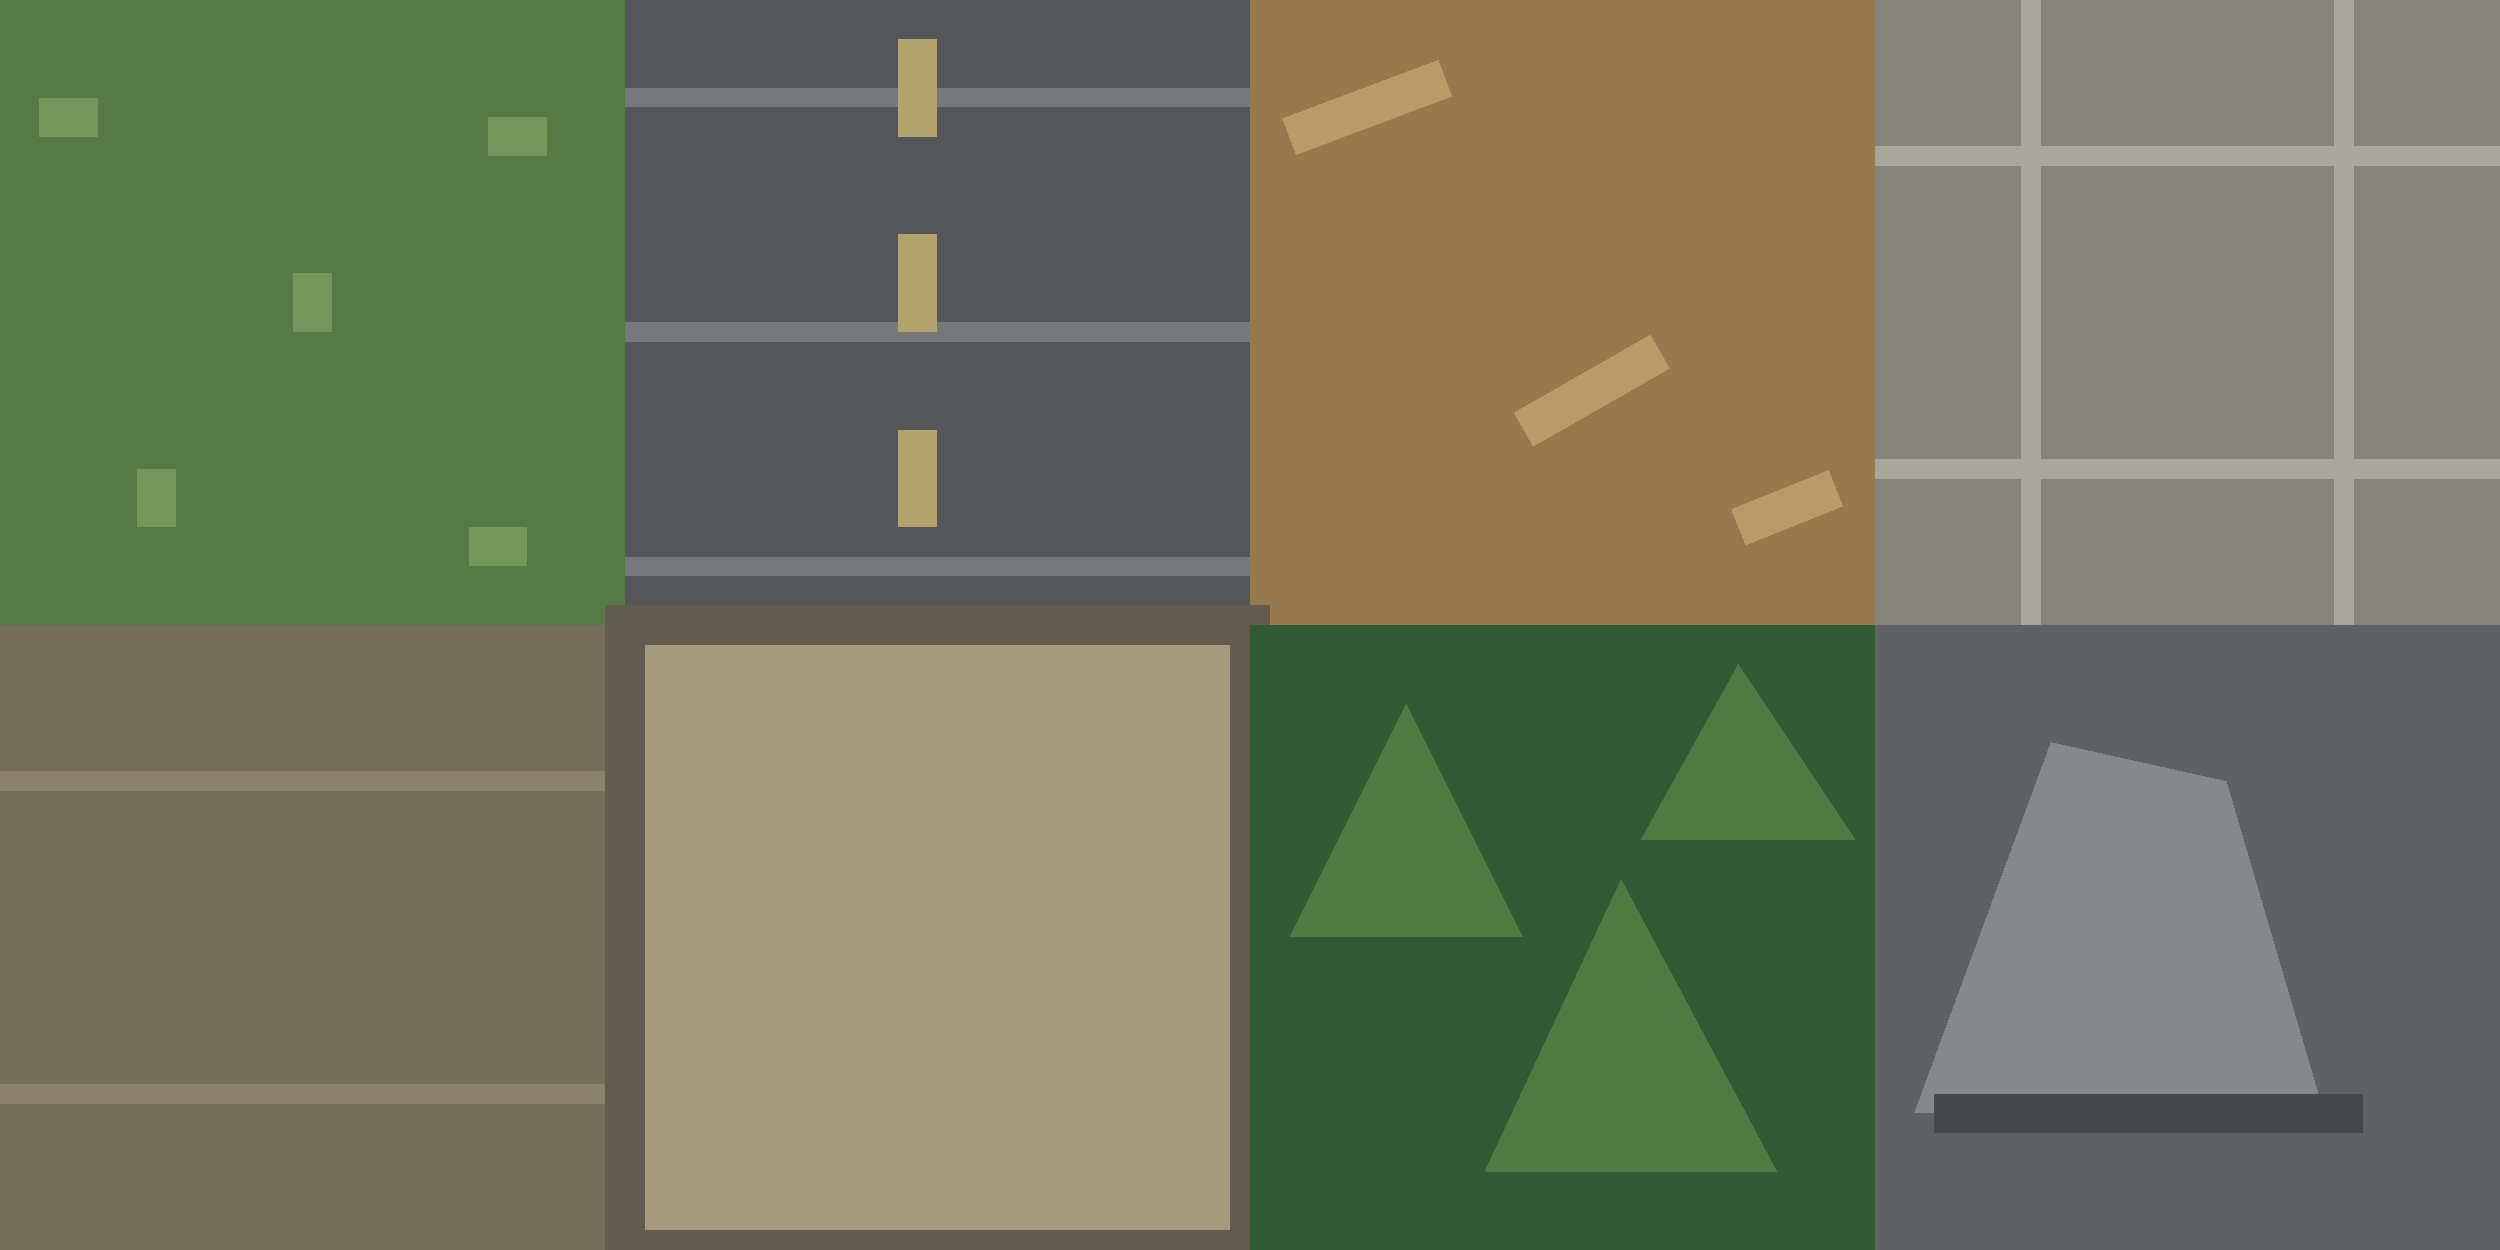
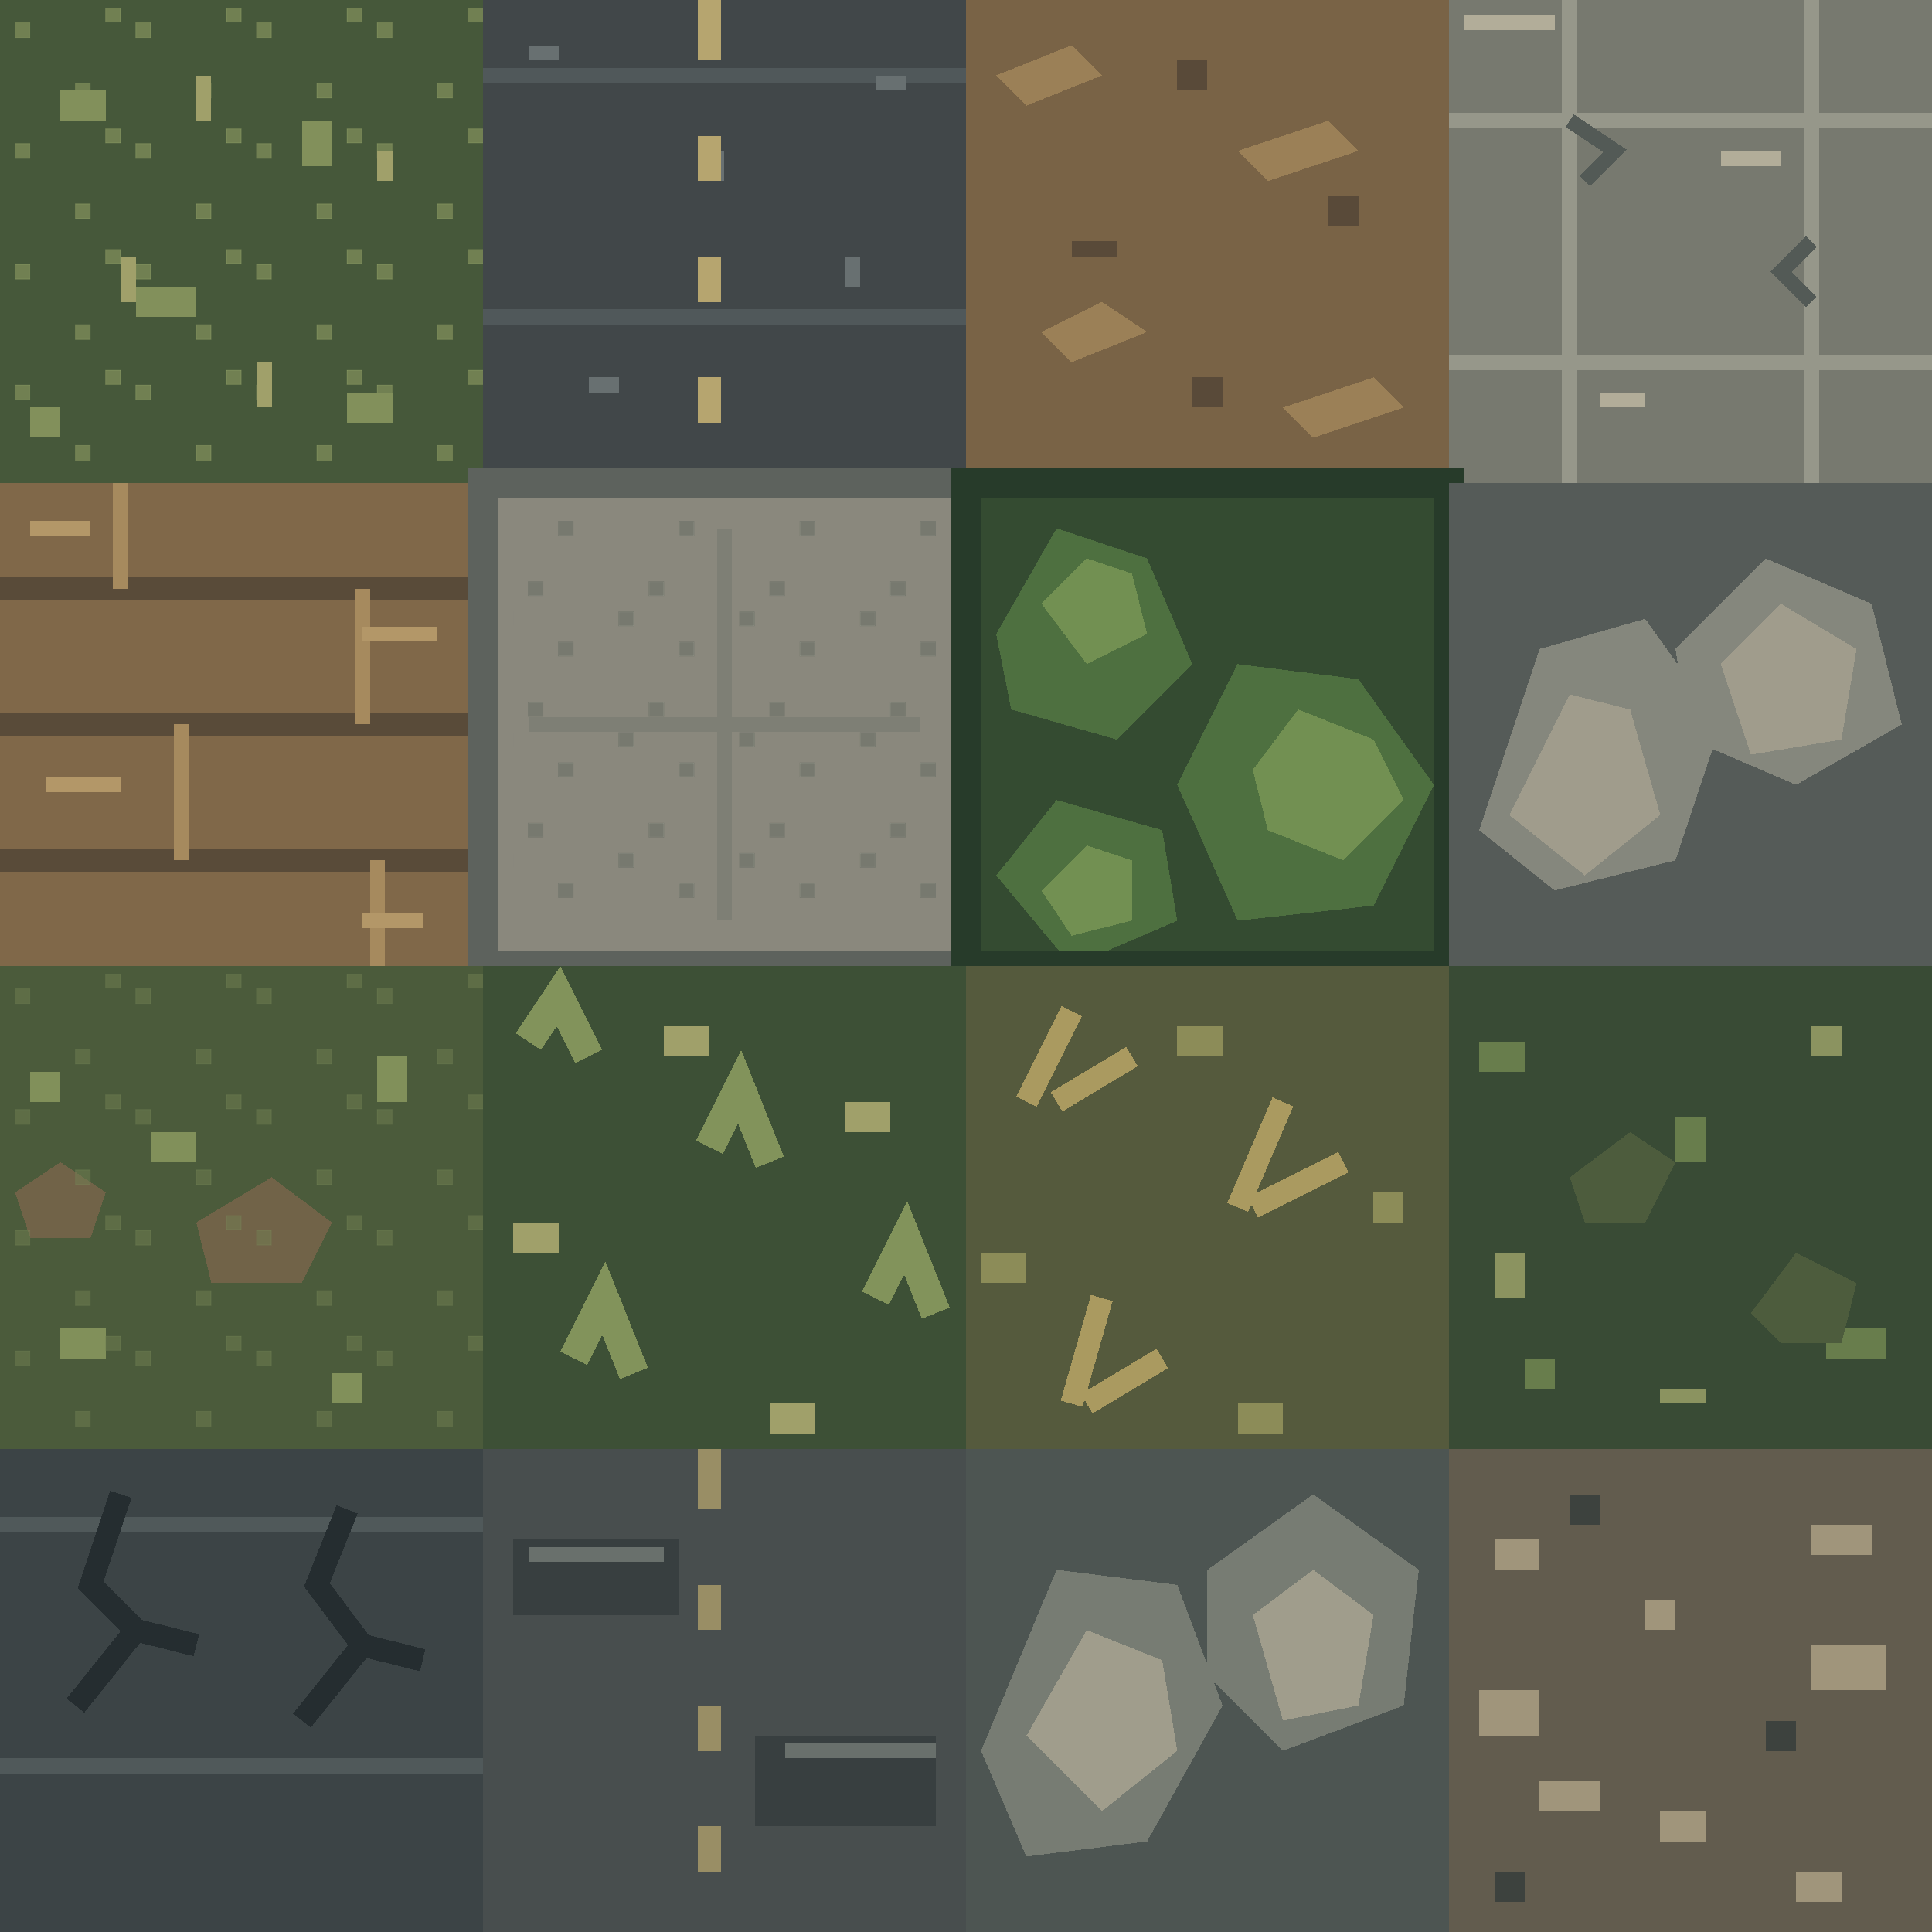
- <svg xmlns="http://www.w3.org/2000/svg" width="128" height="64" viewBox="0 0 128 64" shape-rendering="crispEdges">
-   <rect width="128" height="64" fill="#263b2c" />
+ <svg xmlns="http://www.w3.org/2000/svg" width="128" height="128" viewBox="0 0 128 128" shape-rendering="crispEdges">
+   <defs>
+     <pattern id="grass" width="8" height="8" patternUnits="userSpaceOnUse">
+       <path d="M1 2h1M5 6h1M7 1h1" stroke="#718052" />
+     </pattern>
+     <pattern id="grain" width="8" height="8" patternUnits="userSpaceOnUse">
+       <path d="M1 1h1M5 3h1M3 7h1" stroke="#77796f" />
+     </pattern>
+   </defs>
  <g>
-     <rect x="0" y="0" width="32" height="32" fill="#547a45" />
-     <path d="M2 5h3v2H2zm13 9h2v3h-2zm10-8h3v2h-3zM7 24h2v3H7zm17 3h3v2h-3z" fill="#73965a" />
-     <rect x="32" y="0" width="32" height="32" fill="#55565a" />
-     <path d="M32 5h32M32 17h32M32 29h32" stroke="#77787b" stroke-width="1" />
-     <path d="M47 2v5m0 5v5m0 5v5" stroke="#b3a36c" stroke-width="2" />
-     <rect x="64" y="0" width="32" height="32" fill="#98794e" />
-     <path d="M66 7l8-3m4 18 7-4m4 9 5-2" stroke="#b99a68" stroke-width="2" />
-     <rect x="96" y="0" width="32" height="32" fill="#85847a" />
-     <path d="M96 8h32M96 24h32M104 0v32M120 0v32" stroke="#a8a79c" stroke-width="1" />
-     <rect x="0" y="32" width="32" height="32" fill="#766d5a" />
-     <path d="M0 40h32M0 56h32" stroke="#8c826b" stroke-width="1" />
-     <rect x="32" y="32" width="32" height="32" fill="#a69a7d" />
-     <path d="M32 32h32v32H32z" fill="none" stroke="#625c4e" stroke-width="2" />
-     <rect x="64" y="32" width="32" height="32" fill="#315b35" />
-     <path d="M66 48l6-12 6 12zm10 12 7-15 8 15zm8-17 5-9 6 9z" fill="#4d7b42" />
-     <rect x="96" y="32" width="32" height="32" fill="#5e6265" />
-     <path d="M98 57l7-19 9 2 5 17z" fill="#85898a" />
-     <path d="M99 57h22" stroke="#45494b" stroke-width="2" />
+     <rect width="32" height="32" fill="#46583a" />
+     <rect width="32" height="32" fill="url(#grass)" />
+     <path d="M4 6h3v2H4zm16 2h2v3h-2zM9 19h4v2H9zm14 7h3v2h-3zM2 27h2v2H2z" fill="#82905b" />
+     <path d="M13 5h1v3h-1zm-5 12h1v3H8zm17-7h1v2h-1zM17 24h1v3h-1z" fill="#a0a06a" />
+   </g>
+   <g transform="translate(32)">
+     <rect width="32" height="32" fill="#414749" />
+     <path d="M0 5h32M0 21h32" stroke="#50585a" />
+     <path d="M3 3h2v1H3zm12 7h1v2h-1zm11-5h2v1h-2zM7 25h2v1H7zm17-8h1v2h-1z" fill="#687071" />
+     <path d="M15 0v4m0 5v3m0 5v3m0 5v3" stroke="#b6a56f" stroke-width="1.5" />
+   </g>
+   <g transform="translate(64)">
+     <rect width="32" height="32" fill="#796346" />
+     <path d="M2 5l5-2 2 2-5 2zm16 5 6-2 2 2-6 2zM5 22l4-2 3 2-5 2zm16 5 6-2 2 2-6 2z" fill="#9b8057" />
+     <path d="M14 4h2v2h-2zm-7 12h3v1H7zm17-3h2v2h-2zM15 25h2v2h-2z" fill="#594a39" />
+   </g>
+   <g transform="translate(96)">
+     <rect width="32" height="32" fill="#77796f" />
+     <path d="M0 8h32M0 24h32M8 0v32M24 0v32" stroke="#96978a" />
+     <path d="M1 1h6v1H1zm17 9h4v1h-4zM10 26h3v1h-3z" fill="#b2ad99" />
+     <path d="M8 8l3 2-2 2m15 4-2 2 2 2" stroke="#535a56" fill="none" />
+   </g>
+   <g transform="translate(0 32)">
+     <rect width="32" height="32" fill="#806849" />
+     <path d="M0 7h32M0 16h32M0 25h32" stroke="#594b39" stroke-width="1.5" />
+     <path d="M8 0v7m16 0v9M12 16v9m13 0v7" stroke="#a68a5e" />
+     <path d="M2 3h4m18 7h5M3 20h5m16 9h4" stroke="#b39768" />
+   </g>
+   <g transform="translate(32 32)">
+     <rect width="32" height="32" fill="#8a887d" />
+     <rect x="2" y="2" width="28" height="28" fill="url(#grain)" />
+     <path d="M0 0h32v32H0z" fill="none" stroke="#5d625d" stroke-width="2" />
+     <path d="M3 16h26M16 3v26" stroke="#77796f" opacity=".6" />
+   </g>
+   <g transform="translate(64 32)">
+     <rect width="32" height="32" fill="#344b31" />
+     <path d="M2 10l4-7 6 2 3 7-5 5-7-2zm12 10 4-8 8 1 5 7-4 8-9 1zm-12 6 4-5 7 2 1 6-7 3z" fill="#4e7040" />
+     <path d="M5 8l3-3 3 1 1 4-4 2zm14 11 3-4 5 2 2 4-4 4-5-2zM5 27l3-3 3 1v4l-4 1z" fill="#729052" />
+     <path d="M0 0h32v32H0z" fill="none" stroke="#273b2a" stroke-width="2" />
+   </g>
+   <g transform="translate(96 32)">
+     <rect width="32" height="32" fill="#555b58" />
+     <path d="M2 23l4-12 7-2 5 7-3 9-8 2zm13-12 6-6 7 3 2 8-7 4-7-3z" fill="#85877d" />
+     <path d="M4 22l4-8 4 1 2 7-5 4zm14-10 4-4 5 3-1 6-6 1z" fill="#a09c8c" />
+   </g>
+   <g transform="translate(0 64)">
+     <rect width="32" height="32" fill="#4b5b3b" />
+     <path d="M2 7h2v2H2zm8 4h3v2h-3zm15-5h2v3h-2zM4 24h3v2H4zm18 3h2v2h-2z" fill="#81905a" />
+     <path d="M13 17l5-3 4 3-2 4h-6zM1 15l3-2 3 2-1 3H2z" fill="#716348" />
+     <rect width="32" height="32" fill="url(#grass)" opacity=".5" />
+   </g>
+   <g transform="translate(32 64)">
+     <rect width="32" height="32" fill="#3d5036" />
+     <path d="M3 5l2-3 2 4m8 6 2-4 2 5m7 9 2-4 2 5M6 26l2-4 2 5" stroke="#82935b" stroke-width="2" fill="none" />
+     <path d="M12 4h3v2h-3zm12 5h3v2h-3zM2 17h3v2H2zm17 12h3v2h-3z" fill="#a0a06a" />
+   </g>
+   <g transform="translate(64 64)">
+     <rect width="32" height="32" fill="#555a3d" />
+     <path d="M4 9l3-6m-1 6 5-3M18 16l3-7m-2 7 6-3M7 29l2-7m-1 7 5-3" stroke="#aa9a60" stroke-width="1.5" fill="none" />
+     <path d="M14 4h3v2h-3zm13 11h2v2h-2zM1 19h3v2H1zm17 10h3v2h-3z" fill="#8c8c58" />
+   </g>
+   <g transform="translate(96 64)">
+     <rect width="32" height="32" fill="#394b35" />
+     <path d="M2 5h3v2H2zm13 5h2v3h-2zm10 14h4v2h-4zM5 26h2v2H5z" fill="#687d4c" />
+     <path d="M8 14l4-3 3 2-2 4H9zm12 9 3-4 4 2-1 4h-4z" fill="#4d5c3d" />
+     <path d="M3 19h2v3H3zm21-15h2v2h-2zM14 28h3v1h-3z" fill="#8b9360" />
+   </g>
+   <g transform="translate(0 96)">
+     <rect width="32" height="32" fill="#3c4446" />
+     <path d="M0 5h32M0 21h32" stroke="#50595a" />
+     <path d="M8 3L6 9l3 3-4 5m4-5 4 1m10-9-2 5 3 4-4 5m4-5 4 1" stroke="#252d30" stroke-width="1.5" fill="none" />
+   </g>
+   <g transform="translate(32 96)">
+     <rect width="32" height="32" fill="#484e4e" />
+     <path d="M2 6h11v5H2zm16 13h12v6H18z" fill="#383f40" />
+     <path d="M3 7h9m8 13h10" stroke="#69706c" />
+     <path d="M15 0v4m0 5v3m0 5v3m0 5v3" stroke="#b4a36c" stroke-width="1.5" opacity=".75" />
+   </g>
+   <g transform="translate(64 96)">
+     <rect width="32" height="32" fill="#4d5552" />
+     <path d="M1 20l5-12 8 1 3 8-5 9-8 1zm15-12 7-5 7 5-1 9-8 3-5-5z" fill="#777c73" />
+     <path d="M4 19l4-7 5 2 1 6-5 4zm15-8 4-3 4 3-1 6-5 1z" fill="#a09d8c" />
+   </g>
+   <g transform="translate(96 96)">
+     <rect width="32" height="32" fill="#625c4e" />
+     <path d="M3 6h3v2H3zm10 4h2v2h-2zm11-5h4v2h-4zM6 22h4v2H6zm17 6h3v2h-3zM2 16h4v3H2zm12 8h3v2h-3zm10-11h5v3h-5z" fill="#a0957b" />
+     <path d="M8 3h2v2H8zm13 15h2v2h-2zM3 28h2v2H3z" fill="#3d423e" />
  </g>
</svg>
